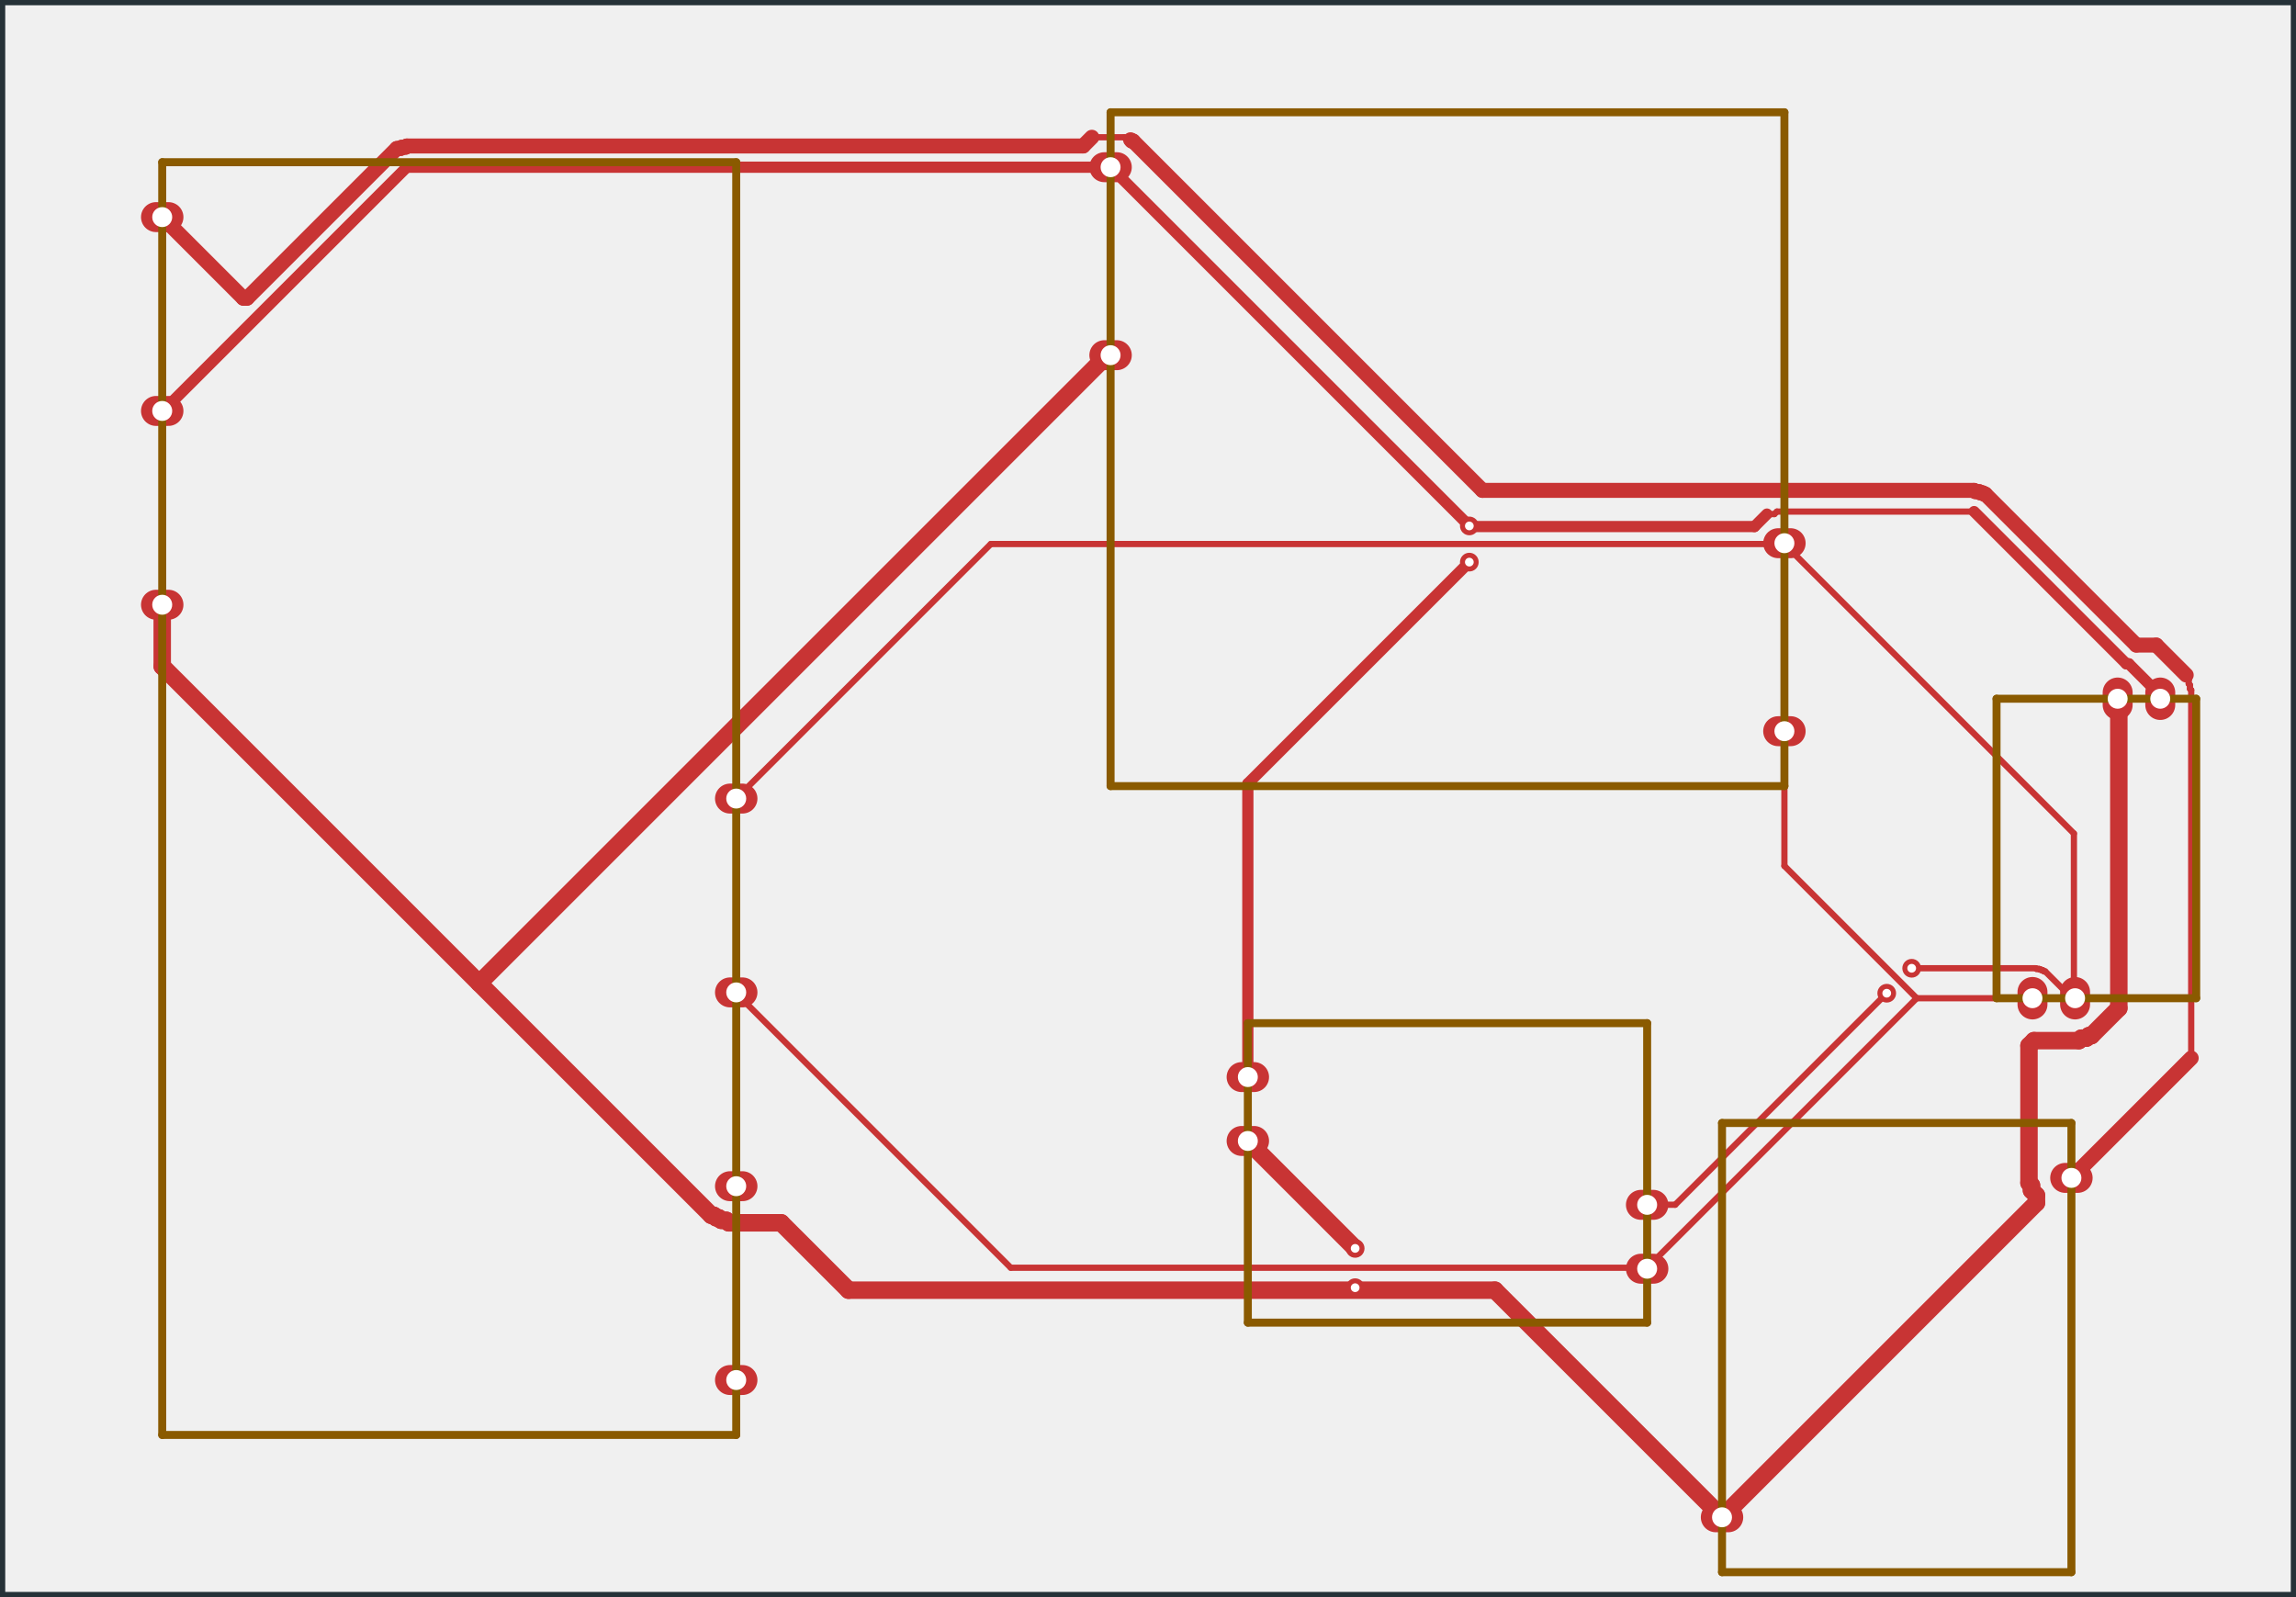
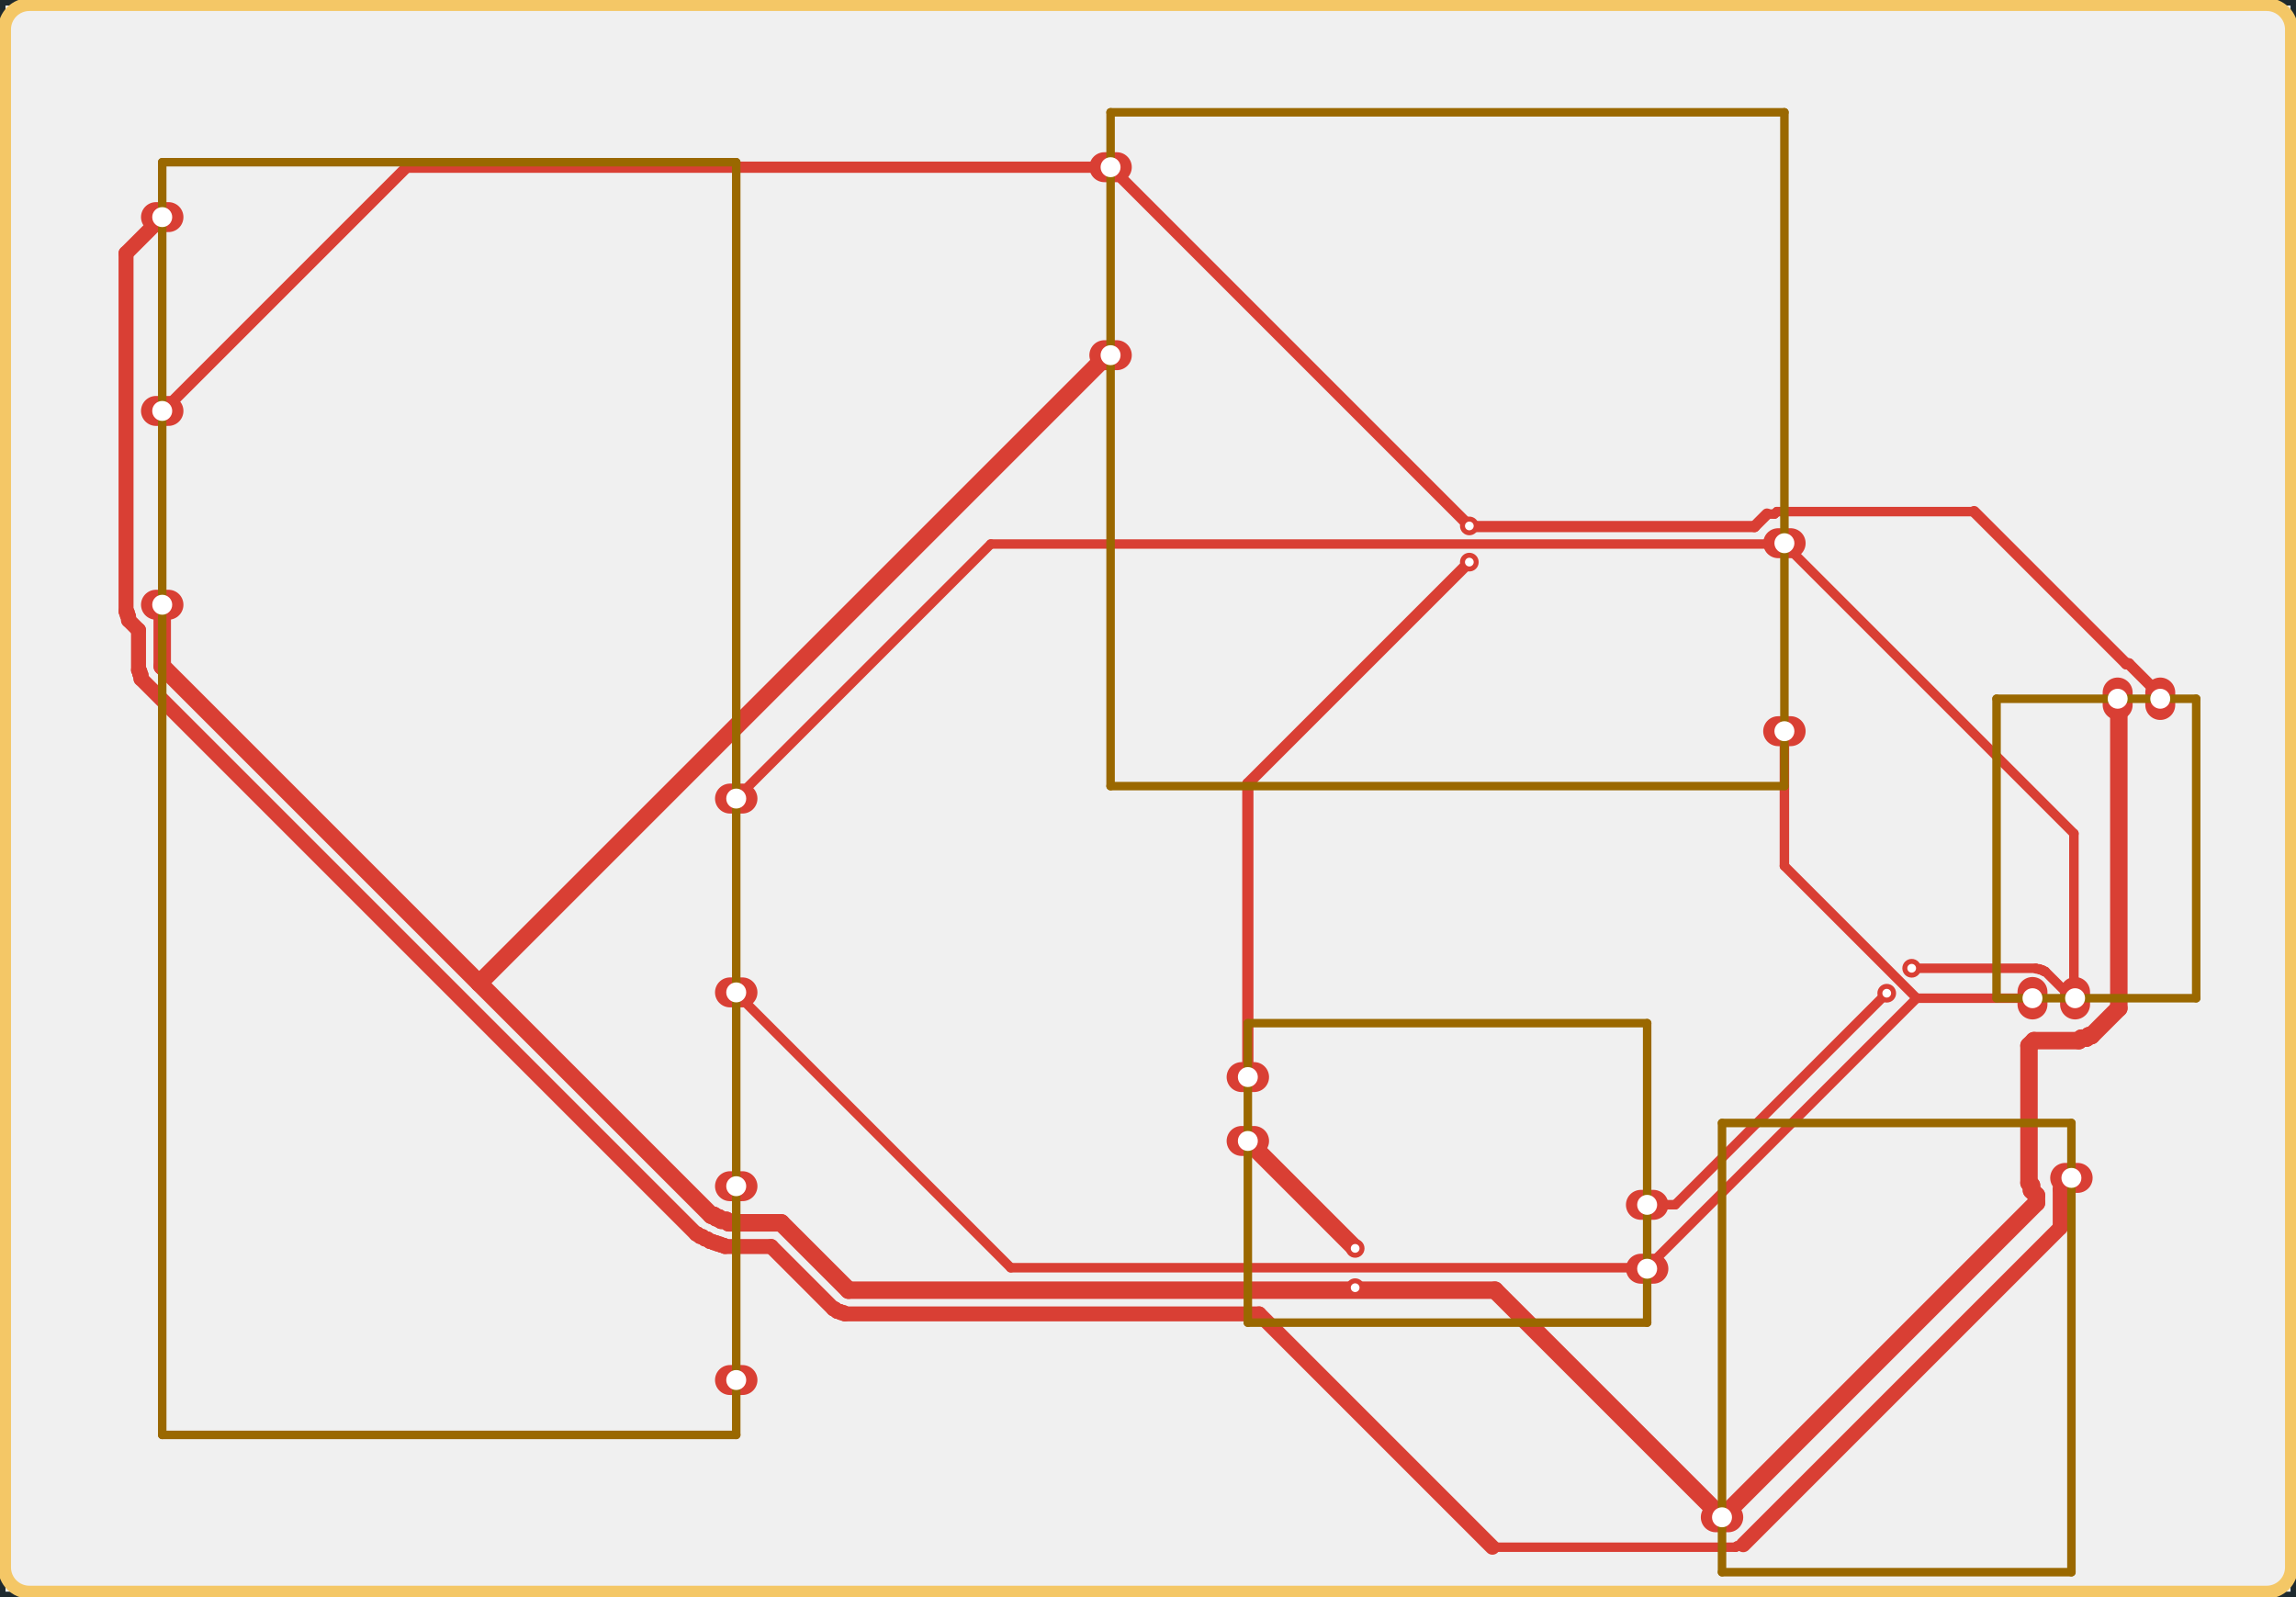
<svg xmlns="http://www.w3.org/2000/svg" version="1.1" width="91.999mm" height="63.983mm" viewBox="0 0 91.999 63.983">
  <g style="fill:#000000; fill-opacity:1;stroke:#000000; stroke-opacity:1; stroke-linecap:round; stroke-linejoin:round;" transform="translate(0 0) scale(1 1)">
</g>
-   <g style="fill:none;  stroke:#C83434; stroke-width:1.2; stroke-opacity:1;  stroke-linecap:round; stroke-linejoin:round;">
+   <g style="fill:none;  stroke:#D93F34; stroke-width:1.2; stroke-opacity:1;  stroke-linecap:round; stroke-linejoin:round;">
+     <path d="M49.75 45.72 L50.25 45.72 " />
+     <path d="M65.75 50.84 L66.25 50.84 " />
+     <path d="M65.75 48.28 L66.25 48.28 " />
+     <path d="M49.75 43.16 L50.25 43.16 " />
+     <path d="M68.75 60.8 L69.25 60.8 " />
+     <path d="M82.75 47.2 L83.25 47.2 " />
+     <path d="M44.25 14.233 L44.75 14.233 " />
+     <path d="M71.25 29.3 L71.75 29.3 " />
+     <path d="M71.25 21.767 L71.75 21.767 " />
+     <path d="M44.25 6.7 L44.75 6.7 " />
+     <path d="M84.853 28.25 L84.853 27.75 " />
+     <path d="M81.44 40.25 L81.44 39.75 " />
+     <path d="M83.147 40.25 L83.147 39.75 " />
+     <path d="M86.56 28.25 L86.56 27.75 " />
    <path d="M6.25 16.467 L6.75 16.467 " />
    <path d="M6.25 24.233 L6.75 24.233 " />
    <path d="M29.25 55.3 L29.75 55.3 " />
    <path d="M29.25 39.767 L29.75 39.767 " />
    <path d="M29.25 32 L29.75 32 " />
    <path d="M29.25 47.533 L29.75 47.533 " />
    <path d="M6.25 8.7 L6.75 8.7 " />
-     <path d="M49.75 45.72 L50.25 45.72 " />
-     <path d="M65.75 50.84 L66.25 50.84 " />
-     <path d="M65.75 48.28 L66.25 48.28 " />
-     <path d="M49.75 43.16 L50.25 43.16 " />
-     <path d="M68.75 60.8 L69.25 60.8 " />
-     <path d="M82.75 47.2 L83.25 47.2 " />
-     <path d="M84.853 28.25 L84.853 27.75 " />
-     <path d="M81.44 40.25 L81.44 39.75 " />
-     <path d="M83.147 40.25 L83.147 39.75 " />
-     <path d="M86.56 28.25 L86.56 27.75 " />
-     <path d="M44.25 14.233 L44.75 14.233 " />
-     <path d="M71.25 29.3 L71.75 29.3 " />
-     <path d="M71.25 21.767 L71.75 21.767 " />
-     <path d="M44.25 6.7 L44.75 6.7 " />
-   </g>
-   <g style="fill:#C83434; fill-opacity:1; stroke:none;">
-     <circle cx="58.875" cy="22.525" r="0.375" />
-     <circle cx="58.875" cy="21.075" r="0.375" />
+   </g>
+   <g style="fill:#D93F34; fill-opacity:1; stroke:none;">
    <circle cx="54.3" cy="51.6" r="0.375" />
    <circle cx="54.3" cy="50.025" r="0.375" />
+     <circle cx="76.6" cy="38.8" r="0.375" />
    <circle cx="75.6" cy="39.8" r="0.375" />
-     <circle cx="76.6" cy="38.8" r="0.375" />
-   </g>
-   <g style="fill:none;  stroke:#C83434; stroke-width:0.45; stroke-opacity:1;  stroke-linecap:round; stroke-linejoin:round;">
-     <path d="M58.875 22.525 L50 31.4 " />
+     <circle cx="58.875" cy="21.075" r="0.375" />
+     <circle cx="58.875" cy="22.525" r="0.375" />
+   </g>
+   <g style="fill:none;  stroke:#D93F34; stroke-width:0.7; stroke-opacity:1;  stroke-linecap:round; stroke-linejoin:round;">
+     <path d="M81.4 47.5 L81.3 47.4 " />
+     <path d="M81.6 48.2 L81.6 47.9 " />
+     <path d="M28.9 48.9 L28.8 48.8 " />
+     <path d="M31.3 49 L29.2 49 " />
+     <path d="M69 60.8 L81.6 48.2 " />
+     <path d="M81.3 41.9 L81.5 41.7 " />
+     <path d="M19.2 39.4 L44.4 14.2 " />
+     <path d="M83.6 41.6 L83.7 41.5 " />
+     <path d="M81.5 41.7 L83.3 41.7 " />
+     <path d="M81.3 47.4 L81.3 41.9 " />
+     <path d="M29.2 49 L29.1 48.9 " />
+     <path d="M29.1 48.9 L28.9 48.9 " />
+     <path d="M83.4 41.6 L83.6 41.6 " />
+     <path d="M84.9 40.4 L84.9 28 " />
+     <path d="M28.5 48.7 L6.5 26.7 " />
+     <path d="M28.8 48.8 L28.7 48.8 " />
+     <path d="M81.6 47.9 L81.4 47.7 " />
+     <path d="M28.7 48.8 L28.6 48.7 " />
+     <path d="M83.8 41.5 L84.9 40.4 " />
+     <path d="M6.5 26.7 L6.5 24.2 " />
+     <path d="M69 60.8 L59.9 51.7 " />
+     <path d="M83.3 41.7 L83.4 41.6 " />
+     <path d="M59.9 51.7 L34 51.7 " />
+     <path d="M54.3 50.025 L50 45.725 " />
+     <path d="M81.4 47.7 L81.4 47.5 " />
+     <path d="M34 51.7 L31.3 49 " />
+     <path d="M28.6 48.7 L28.5 48.7 " />
+     <path d="M83.7 41.5 L83.8 41.5 " />
+   </g>
+   <g style="fill:none;  stroke:#D93F34; stroke-width:0.38; stroke-opacity:1;  stroke-linecap:round; stroke-linejoin:round;">
+     <path d="M71.5 34.7 L71.5 29.3 " />
+     <path d="M40.5 50.8 L66 50.8 " />
+     <path d="M66 50.8 L76.8 40 " />
+     <path d="M76.8 40 L71.5 34.7 " />
+     <path d="M76.8 40 L81.4 40 " />
+     <path d="M29.5 39.8 L40.5 50.8 " />
+     <path d="M29.5 32 L39.7 21.8 " />
+     <path d="M83.1 33.4 L83.1 40 " />
+     <path d="M81.775 38.85 L81.725 38.85 " />
+     <path d="M81.95 38.925 L81.9 38.925 " />
+     <path d="M83.025 40 L81.95 38.925 " />
+     <path d="M81.8 38.875 L81.775 38.85 " />
+     <path d="M81.85 38.875 L81.8 38.875 " />
+     <path d="M81.575 38.8 L76.6 38.8 " />
+     <path d="M39.7 21.8 L71.5 21.8 " />
+     <path d="M81.725 38.85 L81.7 38.825 " />
+     <path d="M81.6 38.825 L81.575 38.8 " />
+     <path d="M81.7 38.825 L81.6 38.825 " />
+     <path d="M71.5 21.8 L83.1 33.4 " />
+     <path d="M81.9 38.925 L81.85 38.875 " />
+     <path d="M67.125 48.275 L66 48.275 " />
+     <path d="M75.6 39.8 L67.125 48.275 " />
+     <path d="M71.1 20.6 L71.2 20.5 " />
+   </g>
+   <g style="fill:none;  stroke:#D93F34; stroke-width:0.45; stroke-opacity:1;  stroke-linecap:round; stroke-linejoin:round;">
+     <path d="M85.2 26.6 L85.3 26.6 " />
    <path d="M16.3 6.7 L44.5 6.7 " />
    <path d="M85.3 26.6 L86.6 27.9 " />
-     <path d="M58.9 21.1 L70.3 21.1 " />
+     <path d="M50 31.4 L50 43.15 " />
+   </g>
+   <g style="fill:none;  stroke:#D93F34; stroke-width:0.38; stroke-opacity:1;  stroke-linecap:round; stroke-linejoin:round;">
+     <path d="M70.8 20.6 L71.1 20.6 " />
+     <path d="M71.2 20.5 L79.1 20.5 " />
+   </g>
+   <g style="fill:none;  stroke:#D93F34; stroke-width:0.45; stroke-opacity:1;  stroke-linecap:round; stroke-linejoin:round;">
    <path d="M6.5 16.5 L16.3 6.7 " />
    <path d="M70.3 21.1 L70.8 20.6 " />
+     <path d="M44.5 6.7 L58.9 21.1 " />
    <path d="M79.1 20.5 L85.2 26.6 " />
-     <path d="M85.2 26.6 L85.3 26.6 " />
-   </g>
-   <g style="fill:none;  stroke:#C83434; stroke-width:0.25; stroke-opacity:1;  stroke-linecap:round; stroke-linejoin:round;">
-     <path d="M71.1 20.6 L71.2 20.5 " />
-   </g>
-   <g style="fill:none;  stroke:#C83434; stroke-width:0.45; stroke-opacity:1;  stroke-linecap:round; stroke-linejoin:round;">
-     <path d="M44.5 6.7 L58.9 21.1 " />
-     <path d="M50 31.4 L50 43.15 " />
-   </g>
-   <g style="fill:none;  stroke:#C83434; stroke-width:0.25; stroke-opacity:1;  stroke-linecap:round; stroke-linejoin:round;">
-     <path d="M70.8 20.6 L71.1 20.6 " />
-     <path d="M71.2 20.5 L79.1 20.5 " />
-   </g>
-   <g style="fill:none;  stroke:#C83434; stroke-width:0.7; stroke-opacity:1;  stroke-linecap:round; stroke-linejoin:round;">
-     <path d="M81.3 41.9 L81.5 41.7 " />
-     <path d="M69 60.8 L81.6 48.2 " />
-     <path d="M29.1 48.9 L28.9 48.9 " />
-     <path d="M81.4 47.7 L81.4 47.5 " />
-     <path d="M29.2 49 L29.1 48.9 " />
-     <path d="M83.3 41.7 L83.4 41.6 " />
-     <path d="M28.7 48.8 L28.6 48.7 " />
-     <path d="M81.6 48.2 L81.6 47.9 " />
-     <path d="M6.5 26.7 L6.5 24.2 " />
-     <path d="M81.6 47.9 L81.4 47.7 " />
-     <path d="M28.5 48.7 L6.5 26.7 " />
-     <path d="M28.8 48.8 L28.7 48.8 " />
-     <path d="M28.9 48.9 L28.8 48.8 " />
-     <path d="M54.3 50.025 L50 45.725 " />
-     <path d="M34 51.7 L31.3 49 " />
-     <path d="M81.5 41.7 L83.3 41.7 " />
-     <path d="M83.4 41.6 L83.6 41.6 " />
-     <path d="M83.6 41.6 L83.7 41.5 " />
-     <path d="M81.4 47.5 L81.3 47.4 " />
-     <path d="M28.6 48.7 L28.5 48.7 " />
-     <path d="M83.7 41.5 L83.8 41.5 " />
-     <path d="M83.8 41.5 L84.9 40.4 " />
-     <path d="M69 60.8 L59.9 51.7 " />
-     <path d="M19.2 39.4 L44.4 14.2 " />
-     <path d="M59.9 51.7 L34 51.7 " />
-     <path d="M31.3 49 L29.2 49 " />
-     <path d="M81.3 47.4 L81.3 41.9 " />
-     <path d="M84.9 40.4 L84.9 28 " />
-   </g>
-   <g style="fill:none;  stroke:#C83434; stroke-width:0.25; stroke-opacity:1;  stroke-linecap:round; stroke-linejoin:round;">
-     <path d="M76.8 40 L81.4 40 " />
-     <path d="M29.5 39.8 L40.5 50.8 " />
-     <path d="M76.8 40 L71.5 34.7 " />
-     <path d="M40.5 50.8 L66 50.8 " />
-     <path d="M71.5 34.7 L71.5 29.3 " />
-     <path d="M66 50.8 L76.8 40 " />
-     <path d="M81.7 38.825 L81.6 38.825 " />
-     <path d="M39.7 21.8 L71.5 21.8 " />
-     <path d="M83.025 40 L81.95 38.925 " />
-     <path d="M67.125 48.275 L66 48.275 " />
-     <path d="M81.9 38.925 L81.85 38.875 " />
-     <path d="M75.6 39.8 L67.125 48.275 " />
-     <path d="M83.1 33.4 L83.1 40 " />
-     <path d="M29.5 32 L39.7 21.8 " />
-     <path d="M71.5 21.8 L83.1 33.4 " />
-     <path d="M81.775 38.85 L81.725 38.85 " />
-     <path d="M81.8 38.875 L81.775 38.85 " />
-     <path d="M81.95 38.925 L81.9 38.925 " />
-     <path d="M81.575 38.8 L76.6 38.8 " />
-     <path d="M81.85 38.875 L81.8 38.875 " />
-     <path d="M81.725 38.85 L81.7 38.825 " />
-     <path d="M81.6 38.825 L81.575 38.8 " />
-   </g>
-   <g style="fill:none;  stroke:#C83434; stroke-width:0.6; stroke-opacity:1;  stroke-linecap:round; stroke-linejoin:round;">
-     <path d="M79.45 19.75 L79.5 19.8 " />
-   </g>
-   <g style="fill:none;  stroke:#C83434; stroke-width:0.25; stroke-opacity:1;  stroke-linecap:round; stroke-linejoin:round;">
-     <path d="M87.8 27.65 L87.8 42.4 " />
-   </g>
-   <g style="fill:none;  stroke:#C83434; stroke-width:0.6; stroke-opacity:1;  stroke-linecap:round; stroke-linejoin:round;">
-     <path d="M9.9 11.95 L15.9 5.95 " />
-   </g>
-   <g style="fill:none;  stroke:#C83434; stroke-width:0.25; stroke-opacity:1;  stroke-linecap:round; stroke-linejoin:round;">
-     <path d="M45.25 5.6 L45.3 5.6 " />
-   </g>
-   <g style="fill:none;  stroke:#C83434; stroke-width:0.6; stroke-opacity:1;  stroke-linecap:round; stroke-linejoin:round;">
-     <path d="M43.4 5.85 L43.75 5.5 " />
-   </g>
-   <g style="fill:none;  stroke:#C83434; stroke-width:0.25; stroke-opacity:1;  stroke-linecap:round; stroke-linejoin:round;">
-     <path d="M45.1 5.55 L45.2 5.55 " />
-   </g>
-   <g style="fill:none;  stroke:#C83434; stroke-width:0.6; stroke-opacity:1;  stroke-linecap:round; stroke-linejoin:round;">
-     <path d="M6.5 8.7 L9.75 11.95 " />
-     <path d="M59.4 19.65 L79.1 19.65 " />
-   </g>
-   <g style="fill:none;  stroke:#C83434; stroke-width:0.25; stroke-opacity:1;  stroke-linecap:round; stroke-linejoin:round;">
-     <path d="M87.75 27.45 L87.75 27.6 " />
-   </g>
-   <g style="fill:none;  stroke:#C83434; stroke-width:0.6; stroke-opacity:1;  stroke-linecap:round; stroke-linejoin:round;">
-     <path d="M79.3 19.7 L79.35 19.75 " />
-   </g>
-   <g style="fill:none;  stroke:#C83434; stroke-width:0.25; stroke-opacity:1;  stroke-linecap:round; stroke-linejoin:round;">
-     <path d="M87.7 27.4 L87.75 27.45 " />
-   </g>
-   <g style="fill:none;  stroke:#C83434; stroke-width:0.6; stroke-opacity:1;  stroke-linecap:round; stroke-linejoin:round;">
-     <path d="M45.35 5.65 L45.4 5.65 " />
-     <path d="M86.4 25.85 L87.6 27.05 " />
-     <path d="M85.6 25.85 L86.4 25.85 " />
-   </g>
-   <g style="fill:none;  stroke:#C83434; stroke-width:0.25; stroke-opacity:1;  stroke-linecap:round; stroke-linejoin:round;">
-     <path d="M87.75 27.6 L87.8 27.65 " />
-   </g>
-   <g style="fill:none;  stroke:#C83434; stroke-width:0.6; stroke-opacity:1;  stroke-linecap:round; stroke-linejoin:round;">
-     <path d="M87.8 42.4 L83 47.2 " />
-     <path d="M79.15 19.7 L79.3 19.7 " />
-     <path d="M79.35 19.75 L79.45 19.75 " />
-     <path d="M9.75 11.95 L9.9 11.95 " />
-     <path d="M45.3 5.6 L45.35 5.65 " />
-   </g>
-   <g style="fill:none;  stroke:#C83434; stroke-width:0.25; stroke-opacity:1;  stroke-linecap:round; stroke-linejoin:round;">
-     <path d="M45.05 5.5 L45.1 5.55 " />
-   </g>
-   <g style="fill:none;  stroke:#C83434; stroke-width:0.6; stroke-opacity:1;  stroke-linecap:round; stroke-linejoin:round;">
-     <path d="M79.55 19.8 L85.6 25.85 " />
-   </g>
-   <g style="fill:none;  stroke:#C83434; stroke-width:0.25; stroke-opacity:1;  stroke-linecap:round; stroke-linejoin:round;">
-     <path d="M87.7 27.25 L87.7 27.4 " />
-   </g>
-   <g style="fill:none;  stroke:#C83434; stroke-width:0.6; stroke-opacity:1;  stroke-linecap:round; stroke-linejoin:round;">
-     <path d="M15.9 5.95 L16.05 5.95 " />
-     <path d="M16.25 5.9 L16.3 5.85 " />
-     <path d="M79.5 19.8 L79.55 19.8 " />
-   </g>
-   <g style="fill:none;  stroke:#C83434; stroke-width:0.25; stroke-opacity:1;  stroke-linecap:round; stroke-linejoin:round;">
-     <path d="M43.75 5.5 L45.05 5.5 " />
-   </g>
-   <g style="fill:none;  stroke:#C83434; stroke-width:0.6; stroke-opacity:1;  stroke-linecap:round; stroke-linejoin:round;">
-     <path d="M16.3 5.85 L43.4 5.85 " />
-     <path d="M45.4 5.65 L59.4 19.65 " />
-   </g>
-   <g style="fill:none;  stroke:#C83434; stroke-width:0.25; stroke-opacity:1;  stroke-linecap:round; stroke-linejoin:round;">
-     <path d="M87.6 27.15 L87.7 27.25 " />
-   </g>
-   <g style="fill:none;  stroke:#C83434; stroke-width:0.6; stroke-opacity:1;  stroke-linecap:round; stroke-linejoin:round;">
-     <path d="M16.1 5.9 L16.25 5.9 " />
-   </g>
-   <g style="fill:none;  stroke:#C83434; stroke-width:0.25; stroke-opacity:1;  stroke-linecap:round; stroke-linejoin:round;">
-     <path d="M45.2 5.55 L45.25 5.6 " />
-   </g>
-   <g style="fill:none;  stroke:#C83434; stroke-width:0.6; stroke-opacity:1;  stroke-linecap:round; stroke-linejoin:round;">
-     <path d="M79.1 19.65 L79.15 19.7 " />
-     <path d="M16.05 5.95 L16.1 5.9 " />
-   </g>
-   <g style="fill:none;  stroke:#C83434; stroke-width:0.25; stroke-opacity:1;  stroke-linecap:round; stroke-linejoin:round;">
-     <path d="M87.6 27.05 L87.6 27.15 " />
-   </g>
-   <g style="fill:none;  stroke:#8A5A00; stroke-width:0.32; stroke-opacity:1;  stroke-linecap:round; stroke-linejoin:round;">
+     <path d="M58.875 22.525 L50 31.4 " />
+     <path d="M58.9 21.1 L70.3 21.1 " />
+   </g>
+   <g style="fill:none;  stroke:#D93F34; stroke-width:0.6; stroke-opacity:1;  stroke-linecap:round; stroke-linejoin:round;">
+     <path d="M28.7 49.8 L28.6 49.8 " />
+     <path d="M33.45 52.45 L33.4 52.45 " />
+     <path d="M5.15 24.85 L5.15 24.7 " />
+     <path d="M33.4 52.45 L30.9 49.95 " />
+     <path d="M29 49.9 L28.9 49.9 " />
+     <path d="M5.65 27.2 L5.65 27.05 " />
+     <path d="M59.8 62 L50.45 52.65 " />
+     <path d="M5.6 26.9 L5.55 26.85 " />
+   </g>
+   <g style="fill:none;  stroke:#D93F34; stroke-width:0.38; stroke-opacity:1;  stroke-linecap:round; stroke-linejoin:round;">
+     <path d="M69.55 62 L59.8 62 " />
+   </g>
+   <g style="fill:none;  stroke:#D93F34; stroke-width:0.6; stroke-opacity:1;  stroke-linecap:round; stroke-linejoin:round;">
+     <path d="M28.35 49.65 L28.25 49.65 " />
+     <path d="M33.7 52.6 L33.65 52.55 " />
+     <path d="M5.65 27.05 L5.6 27 " />
+     <path d="M50.45 52.65 L33.85 52.65 " />
+   </g>
+   <g style="fill:none;  stroke:#D93F34; stroke-width:0.38; stroke-opacity:1;  stroke-linecap:round; stroke-linejoin:round;">
+     <path d="M69.75 61.9 L69.7 61.95 " />
+     <path d="M69.7 61.95 L69.6 61.95 " />
+   </g>
+   <g style="fill:none;  stroke:#D93F34; stroke-width:0.6; stroke-opacity:1;  stroke-linecap:round; stroke-linejoin:round;">
+     <path d="M5.1 24.55 L5.05 24.5 " />
+     <path d="M5.1 24.65 L5.1 24.55 " />
+     <path d="M5.05 10.15 L6.5 8.7 " />
+     <path d="M33.8 52.6 L33.7 52.6 " />
+     <path d="M27.9 49.45 L5.65 27.2 " />
+     <path d="M5.15 24.7 L5.1 24.65 " />
+     <path d="M28.15 49.55 L28.05 49.55 " />
+     <path d="M27.95 49.45 L27.9 49.45 " />
+     <path d="M83 47.2 L82.55 47.65 " />
+     <path d="M30.9 49.95 L29.05 49.95 " />
+     <path d="M28.85 49.85 L28.75 49.85 " />
+   </g>
+   <g style="fill:none;  stroke:#D93F34; stroke-width:0.38; stroke-opacity:1;  stroke-linecap:round; stroke-linejoin:round;">
+     <path d="M69.85 61.9 L69.75 61.9 " />
+     <path d="M69.6 61.95 L69.55 62 " />
+   </g>
+   <g style="fill:none;  stroke:#D93F34; stroke-width:0.6; stroke-opacity:1;  stroke-linecap:round; stroke-linejoin:round;">
+     <path d="M28.9 49.9 L28.85 49.85 " />
+     <path d="M33.55 52.55 L33.45 52.45 " />
+     <path d="M29.05 49.95 L29 49.9 " />
+     <path d="M5.05 24.5 L5.05 10.15 " />
+     <path d="M5.6 27 L5.6 26.9 " />
+     <path d="M28.45 49.75 L28.35 49.65 " />
+     <path d="M5.55 26.85 L5.55 25.25 " />
+     <path d="M28.6 49.8 L28.55 49.75 " />
+     <path d="M82.55 49.2 L69.85 61.9 " />
+     <path d="M28.05 49.55 L27.95 49.45 " />
+     <path d="M28.55 49.75 L28.45 49.75 " />
+     <path d="M28.25 49.65 L28.15 49.55 " />
+     <path d="M33.65 52.55 L33.55 52.55 " />
+     <path d="M82.55 47.65 L82.55 49.2 " />
+     <path d="M5.55 25.25 L5.15 24.85 " />
+     <path d="M33.85 52.65 L33.8 52.6 " />
+     <path d="M28.75 49.85 L28.7 49.8 " />
+   </g>
+   <g style="fill:none;  stroke:#9A6800; stroke-width:0.34; stroke-opacity:1;  stroke-linecap:round; stroke-linejoin:round;">
    <path d="M6.5 6.5 L29.5 6.5 " />
    <path d="M6.5 57.5 L6.5 6.5 " />
    <path d="M29.5 6.5 L29.5 57.5 " />
    <path d="M29.5 57.5 L6.5 57.5 " />
    <path d="M44.5 4.5 L71.5 4.5 " />
    <path d="M44.5 31.5 L44.5 4.5 " />
    <path d="M50 41 L66 41 " />
    <path d="M50 53 L50 41 " />
    <path d="M66 41 L66 53 " />
    <path d="M66 53 L50 53 " />
    <path d="M69 45 L83 45 " />
    <path d="M69 63 L69 45 " />
    <path d="M71.5 4.5 L71.5 31.5 " />
    <path d="M71.5 31.5 L44.5 31.5 " />
    <path d="M80 28 L88 28 " />
    <path d="M80 40 L80 28 " />
    <path d="M83 45 L83 63 " />
    <path d="M83 63 L69 63 " />
    <path d="M88 28 L88 40 " />
    <path d="M88 40 L80 40 " />
  </g>
-   <g style="fill:none;  stroke:#263238; stroke-width:0.42; stroke-opacity:1;  stroke-linecap:round; stroke-linejoin:round;">
+   <g style="fill:none;  stroke:#1F2A2E; stroke-width:0.44; stroke-opacity:1;  stroke-linecap:round; stroke-linejoin:round;">
    <path d="M0 0 L92 0 " />
    <path d="M0 64 L0 0 " />
    <path d="M92 0 L92 64 " />
    <path d="M92 64 L0 64 " />
  </g>
  <g style="fill:#FFFFFF; fill-opacity:1; stroke:none;">
-     <circle cx="58.875" cy="22.525" r="0.175" />
-     <circle cx="58.875" cy="21.075" r="0.175" />
    <circle cx="54.3" cy="51.6" r="0.175" />
    <circle cx="54.3" cy="50.025" r="0.175" />
+     <circle cx="76.6" cy="38.8" r="0.175" />
    <circle cx="75.6" cy="39.8" r="0.175" />
-     <circle cx="76.6" cy="38.8" r="0.175" />
+     <circle cx="58.875" cy="21.075" r="0.175" />
+     <circle cx="58.875" cy="22.525" r="0.175" />
+   </g>
+   <g style="fill:#FFFFFF; fill-opacity:1; stroke:none;">
+     <circle cx="50" cy="45.72" r="0.4" />
+   </g>
+   <g style="fill:#FFFFFF; fill-opacity:1; stroke:none;">
+     <circle cx="66" cy="50.84" r="0.4" />
+   </g>
+   <g style="fill:#FFFFFF; fill-opacity:1; stroke:none;">
+     <circle cx="66" cy="48.28" r="0.4" />
+   </g>
+   <g style="fill:#FFFFFF; fill-opacity:1; stroke:none;">
+     <circle cx="50" cy="43.16" r="0.4" />
+   </g>
+   <g style="fill:#FFFFFF; fill-opacity:1; stroke:none;">
+     <circle cx="69" cy="60.8" r="0.4" />
+   </g>
+   <g style="fill:#FFFFFF; fill-opacity:1; stroke:none;">
+     <circle cx="83" cy="47.2" r="0.4" />
+   </g>
+   <g style="fill:#FFFFFF; fill-opacity:1; stroke:none;">
+     <circle cx="44.5" cy="14.233" r="0.4" />
+   </g>
+   <g style="fill:#FFFFFF; fill-opacity:1; stroke:none;">
+     <circle cx="71.5" cy="29.3" r="0.4" />
+   </g>
+   <g style="fill:#FFFFFF; fill-opacity:1; stroke:none;">
+     <circle cx="71.5" cy="21.767" r="0.4" />
+   </g>
+   <g style="fill:#FFFFFF; fill-opacity:1; stroke:none;">
+     <circle cx="44.5" cy="6.7" r="0.4" />
+   </g>
+   <g style="fill:#FFFFFF; fill-opacity:1; stroke:none;">
+     <circle cx="84.853" cy="28" r="0.4" />
+   </g>
+   <g style="fill:#FFFFFF; fill-opacity:1; stroke:none;">
+     <circle cx="81.44" cy="40" r="0.4" />
+   </g>
+   <g style="fill:#FFFFFF; fill-opacity:1; stroke:none;">
+     <circle cx="83.147" cy="40" r="0.4" />
+   </g>
+   <g style="fill:#FFFFFF; fill-opacity:1; stroke:none;">
+     <circle cx="86.56" cy="28" r="0.4" />
  </g>
  <g style="fill:#FFFFFF; fill-opacity:1; stroke:none;">
    <circle cx="6.5" cy="16.467" r="0.4" />
  </g>
  <g style="fill:#FFFFFF; fill-opacity:1; stroke:none;">
    <circle cx="6.5" cy="24.233" r="0.4" />
  </g>
  <g style="fill:#FFFFFF; fill-opacity:1; stroke:none;">
    <circle cx="29.5" cy="55.3" r="0.4" />
  </g>
  <g style="fill:#FFFFFF; fill-opacity:1; stroke:none;">
    <circle cx="29.5" cy="39.767" r="0.4" />
  </g>
  <g style="fill:#FFFFFF; fill-opacity:1; stroke:none;">
    <circle cx="29.5" cy="32" r="0.4" />
  </g>
  <g style="fill:#FFFFFF; fill-opacity:1; stroke:none;">
    <circle cx="29.5" cy="47.533" r="0.4" />
  </g>
  <g style="fill:#FFFFFF; fill-opacity:1; stroke:none;">
    <circle cx="6.5" cy="8.7" r="0.4" />
  </g>
-   <g style="fill:#FFFFFF; fill-opacity:1; stroke:none;">
-     <circle cx="50" cy="45.72" r="0.4" />
-   </g>
-   <g style="fill:#FFFFFF; fill-opacity:1; stroke:none;">
-     <circle cx="66" cy="50.84" r="0.4" />
-   </g>
-   <g style="fill:#FFFFFF; fill-opacity:1; stroke:none;">
-     <circle cx="66" cy="48.28" r="0.4" />
-   </g>
-   <g style="fill:#FFFFFF; fill-opacity:1; stroke:none;">
-     <circle cx="50" cy="43.16" r="0.4" />
-   </g>
-   <g style="fill:#FFFFFF; fill-opacity:1; stroke:none;">
-     <circle cx="69" cy="60.8" r="0.4" />
-   </g>
-   <g style="fill:#FFFFFF; fill-opacity:1; stroke:none;">
-     <circle cx="83" cy="47.2" r="0.4" />
-   </g>
-   <g style="fill:#FFFFFF; fill-opacity:1; stroke:none;">
-     <circle cx="84.853" cy="28" r="0.4" />
-   </g>
-   <g style="fill:#FFFFFF; fill-opacity:1; stroke:none;">
-     <circle cx="81.44" cy="40" r="0.4" />
-   </g>
-   <g style="fill:#FFFFFF; fill-opacity:1; stroke:none;">
-     <circle cx="83.147" cy="40" r="0.4" />
-   </g>
-   <g style="fill:#FFFFFF; fill-opacity:1; stroke:none;">
-     <circle cx="86.56" cy="28" r="0.4" />
-   </g>
-   <g style="fill:#FFFFFF; fill-opacity:1; stroke:none;">
-     <circle cx="44.5" cy="14.233" r="0.4" />
-   </g>
-   <g style="fill:#FFFFFF; fill-opacity:1; stroke:none;">
-     <circle cx="71.5" cy="29.3" r="0.4" />
-   </g>
-   <g style="fill:#FFFFFF; fill-opacity:1; stroke:none;">
-     <circle cx="71.5" cy="21.767" r="0.4" />
-   </g>
-   <g style="fill:#FFFFFF; fill-opacity:1; stroke:none;">
-     <circle cx="44.5" cy="6.7" r="0.4" />
-   </g>
+   <rect id="blockless-board-outline" x="0.18" y="0.18" width="91.639" height="63.623" rx="1" ry="1" fill="none" stroke="#F4C766" stroke-width="0.52" stroke-opacity="1" stroke-linecap="round" stroke-linejoin="round" />
</svg>
